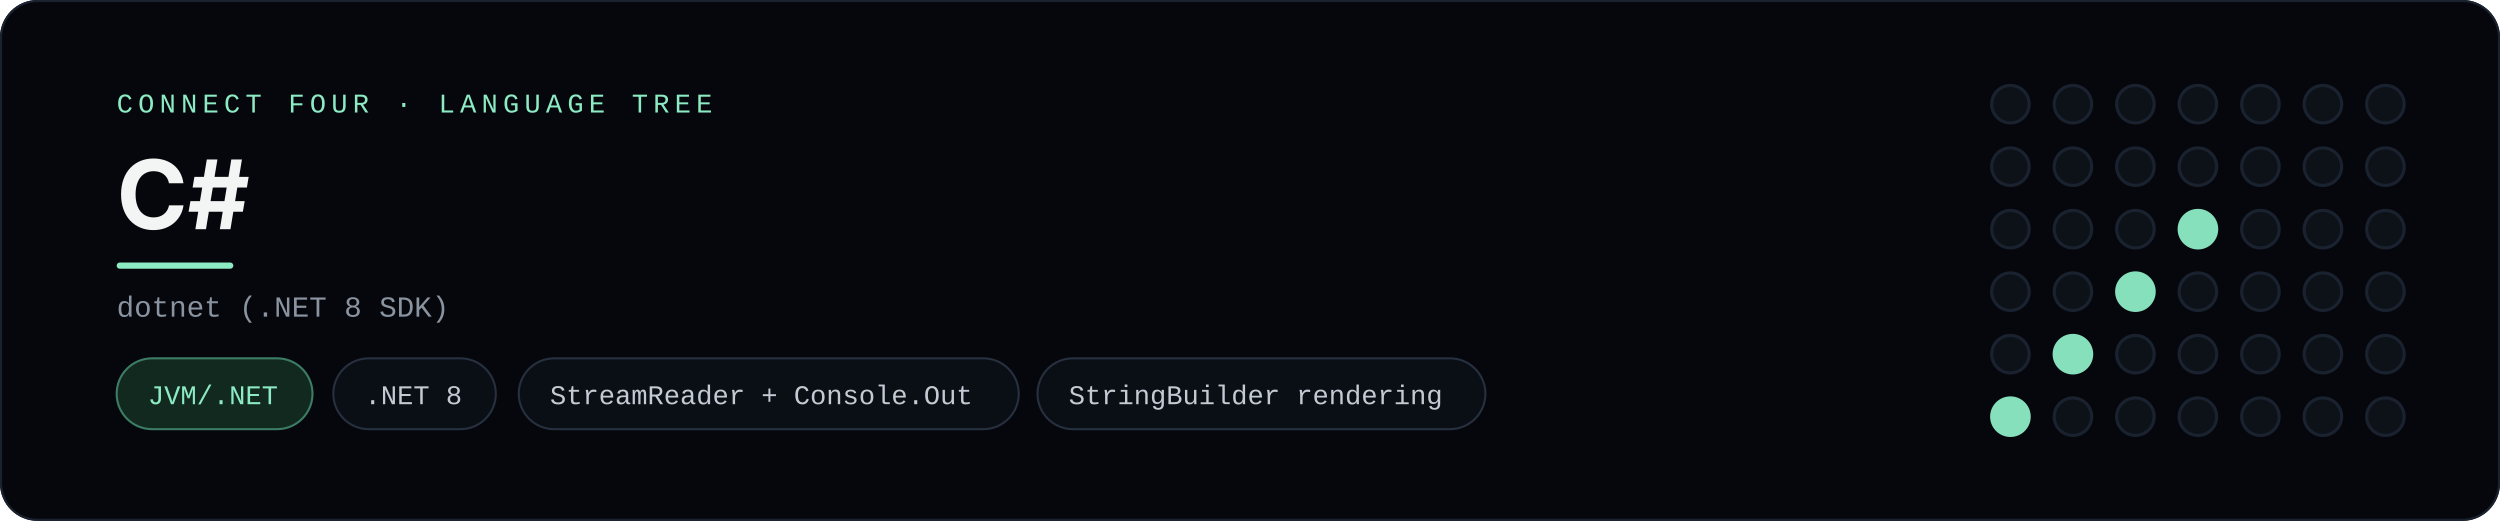
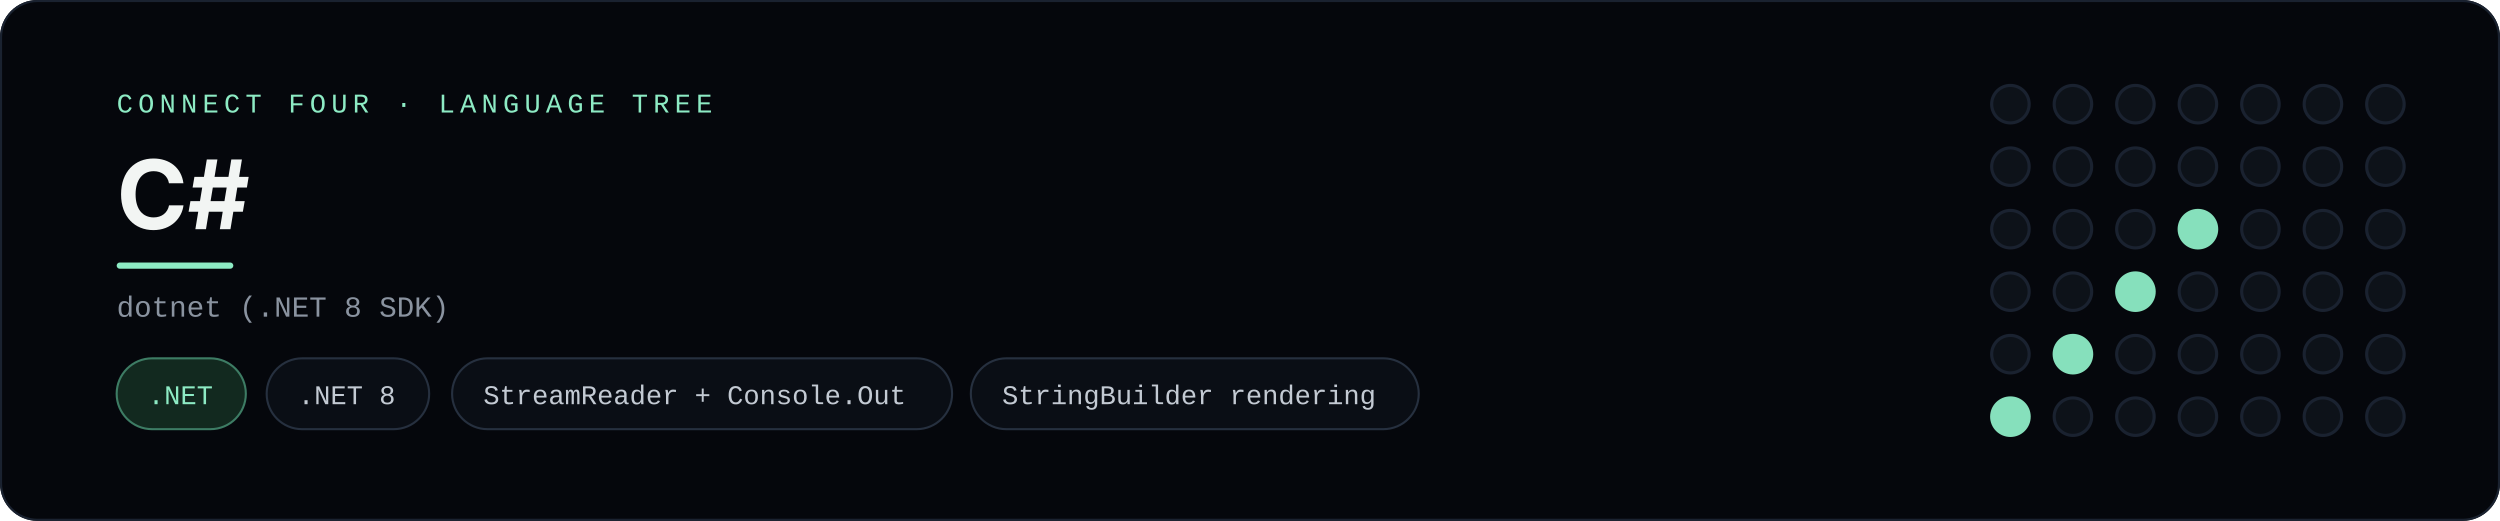
<svg xmlns="http://www.w3.org/2000/svg" width="1200" height="250" viewBox="0 0 1200 250" role="img" aria-label="C# - Connect Four">
  <rect width="1200" height="250" rx="18" fill="#05070c" />
  <rect x="0.5" y="0.5" width="1199" height="249" rx="17.5" fill="none" stroke="#1a2230" stroke-width="1" />
  <circle cx="965" cy="50" r="9" fill="#0d1219" stroke="#1a2230" stroke-width="1.5" opacity="1" />
  <circle cx="995" cy="50" r="9" fill="#0d1219" stroke="#1a2230" stroke-width="1.5" opacity="1" />
  <circle cx="1025" cy="50" r="9" fill="#0d1219" stroke="#1a2230" stroke-width="1.5" opacity="1" />
  <circle cx="1055" cy="50" r="9" fill="#0d1219" stroke="#1a2230" stroke-width="1.5" opacity="1" />
  <circle cx="1085" cy="50" r="9" fill="#0d1219" stroke="#1a2230" stroke-width="1.5" opacity="1" />
  <circle cx="1115" cy="50" r="9" fill="#0d1219" stroke="#1a2230" stroke-width="1.5" opacity="1" />
  <circle cx="1145" cy="50" r="9" fill="#0d1219" stroke="#1a2230" stroke-width="1.5" opacity="1" />
  <circle cx="965" cy="80" r="9" fill="#0d1219" stroke="#1a2230" stroke-width="1.5" opacity="1" />
  <circle cx="995" cy="80" r="9" fill="#0d1219" stroke="#1a2230" stroke-width="1.5" opacity="1" />
  <circle cx="1025" cy="80" r="9" fill="#0d1219" stroke="#1a2230" stroke-width="1.5" opacity="1" />
  <circle cx="1055" cy="80" r="9" fill="#0d1219" stroke="#1a2230" stroke-width="1.5" opacity="1" />
  <circle cx="1085" cy="80" r="9" fill="#0d1219" stroke="#1a2230" stroke-width="1.5" opacity="1" />
  <circle cx="1115" cy="80" r="9" fill="#0d1219" stroke="#1a2230" stroke-width="1.5" opacity="1" />
  <circle cx="1145" cy="80" r="9" fill="#0d1219" stroke="#1a2230" stroke-width="1.5" opacity="1" />
  <circle cx="965" cy="110" r="9" fill="#0d1219" stroke="#1a2230" stroke-width="1.5" opacity="1" />
  <circle cx="995" cy="110" r="9" fill="#0d1219" stroke="#1a2230" stroke-width="1.5" opacity="1" />
  <circle cx="1025" cy="110" r="9" fill="#0d1219" stroke="#1a2230" stroke-width="1.5" opacity="1" />
  <circle cx="1055" cy="110" r="9" fill="#8debc4" stroke="#8debc4" stroke-width="1.5" opacity="0.95" />
  <circle cx="1085" cy="110" r="9" fill="#0d1219" stroke="#1a2230" stroke-width="1.5" opacity="1" />
  <circle cx="1115" cy="110" r="9" fill="#0d1219" stroke="#1a2230" stroke-width="1.5" opacity="1" />
  <circle cx="1145" cy="110" r="9" fill="#0d1219" stroke="#1a2230" stroke-width="1.5" opacity="1" />
  <circle cx="965" cy="140" r="9" fill="#0d1219" stroke="#1a2230" stroke-width="1.5" opacity="1" />
  <circle cx="995" cy="140" r="9" fill="#0d1219" stroke="#1a2230" stroke-width="1.5" opacity="1" />
  <circle cx="1025" cy="140" r="9" fill="#8debc4" stroke="#8debc4" stroke-width="1.5" opacity="0.95" />
  <circle cx="1055" cy="140" r="9" fill="#0d1219" stroke="#1a2230" stroke-width="1.5" opacity="1" />
  <circle cx="1085" cy="140" r="9" fill="#0d1219" stroke="#1a2230" stroke-width="1.5" opacity="1" />
  <circle cx="1115" cy="140" r="9" fill="#0d1219" stroke="#1a2230" stroke-width="1.5" opacity="1" />
  <circle cx="1145" cy="140" r="9" fill="#0d1219" stroke="#1a2230" stroke-width="1.5" opacity="1" />
  <circle cx="965" cy="170" r="9" fill="#0d1219" stroke="#1a2230" stroke-width="1.5" opacity="1" />
  <circle cx="995" cy="170" r="9" fill="#8debc4" stroke="#8debc4" stroke-width="1.5" opacity="0.95" />
  <circle cx="1025" cy="170" r="9" fill="#0d1219" stroke="#1a2230" stroke-width="1.5" opacity="1" />
  <circle cx="1055" cy="170" r="9" fill="#0d1219" stroke="#1a2230" stroke-width="1.5" opacity="1" />
  <circle cx="1085" cy="170" r="9" fill="#0d1219" stroke="#1a2230" stroke-width="1.5" opacity="1" />
  <circle cx="1115" cy="170" r="9" fill="#0d1219" stroke="#1a2230" stroke-width="1.5" opacity="1" />
  <circle cx="1145" cy="170" r="9" fill="#0d1219" stroke="#1a2230" stroke-width="1.5" opacity="1" />
  <circle cx="965" cy="200" r="9" fill="#8debc4" stroke="#8debc4" stroke-width="1.5" opacity="0.95" />
  <circle cx="995" cy="200" r="9" fill="#0d1219" stroke="#1a2230" stroke-width="1.5" opacity="1" />
  <circle cx="1025" cy="200" r="9" fill="#0d1219" stroke="#1a2230" stroke-width="1.5" opacity="1" />
  <circle cx="1055" cy="200" r="9" fill="#0d1219" stroke="#1a2230" stroke-width="1.5" opacity="1" />
  <circle cx="1085" cy="200" r="9" fill="#0d1219" stroke="#1a2230" stroke-width="1.5" opacity="1" />
  <circle cx="1115" cy="200" r="9" fill="#0d1219" stroke="#1a2230" stroke-width="1.5" opacity="1" />
  <circle cx="1145" cy="200" r="9" fill="#0d1219" stroke="#1a2230" stroke-width="1.5" opacity="1" />
  <text x="56" y="54" font-family="'JetBrains Mono', 'SFMono-Regular', Consolas, 'Liberation Mono', monospace" font-size="13" letter-spacing="2.5" fill="#8debc4">CONNECT FOUR · LANGUAGE TREE</text>
  <text x="56" y="110" font-family="Inter, 'Segoe UI', 'Helvetica Neue', Arial, sans-serif" font-size="46" font-weight="700" fill="#f2f5f3">C#</text>
  <rect x="56" y="126" width="56" height="3" rx="1.5" fill="#8debc4" />
  <text x="56" y="152" font-family="'JetBrains Mono', 'SFMono-Regular', Consolas, 'Liberation Mono', monospace" font-size="14" fill="#8a93a0">dotnet (.NET 8 SDK)</text>
-   <rect x="56" y="172" width="94" height="34" rx="17" fill="#12291f" stroke="#3d7c64" stroke-width="1" />
-   <text x="71" y="194" font-family="'JetBrains Mono', 'SFMono-Regular', Consolas, 'Liberation Mono', monospace" font-size="13" fill="#8debc4">JVM/.NET</text>
-   <rect x="160" y="172" width="78" height="34" rx="17" fill="#0a0e15" stroke="#26303f" stroke-width="1" />
-   <text x="175" y="194" font-family="'JetBrains Mono', 'SFMono-Regular', Consolas, 'Liberation Mono', monospace" font-size="13" fill="#c3cad3">.NET 8</text>
-   <rect x="249" y="172" width="240" height="34" rx="17" fill="#0a0e15" stroke="#26303f" stroke-width="1" />
-   <text x="264" y="194" font-family="'JetBrains Mono', 'SFMono-Regular', Consolas, 'Liberation Mono', monospace" font-size="13" fill="#c3cad3">StreamReader + Console.Out</text>
-   <rect x="498" y="172" width="215" height="34" rx="17" fill="#0a0e15" stroke="#26303f" stroke-width="1" />
-   <text x="513" y="194" font-family="'JetBrains Mono', 'SFMono-Regular', Consolas, 'Liberation Mono', monospace" font-size="13" fill="#c3cad3">StringBuilder rendering</text>
+   <rect x="56" y="172" width="62" height="34" rx="17" fill="#12291f" stroke="#3d7c64" stroke-width="1" />
+   <text x="71" y="194" font-family="'JetBrains Mono', 'SFMono-Regular', Consolas, 'Liberation Mono', monospace" font-size="13" fill="#8debc4">.NET</text>
+   <rect x="128" y="172" width="78" height="34" rx="17" fill="#0a0e15" stroke="#26303f" stroke-width="1" />
+   <text x="143" y="194" font-family="'JetBrains Mono', 'SFMono-Regular', Consolas, 'Liberation Mono', monospace" font-size="13" fill="#c3cad3">.NET 8</text>
+   <rect x="217" y="172" width="240" height="34" rx="17" fill="#0a0e15" stroke="#26303f" stroke-width="1" />
+   <text x="232" y="194" font-family="'JetBrains Mono', 'SFMono-Regular', Consolas, 'Liberation Mono', monospace" font-size="13" fill="#c3cad3">StreamReader + Console.Out</text>
+   <rect x="466" y="172" width="215" height="34" rx="17" fill="#0a0e15" stroke="#26303f" stroke-width="1" />
+   <text x="481" y="194" font-family="'JetBrains Mono', 'SFMono-Regular', Consolas, 'Liberation Mono', monospace" font-size="13" fill="#c3cad3">StringBuilder rendering</text>
</svg>
